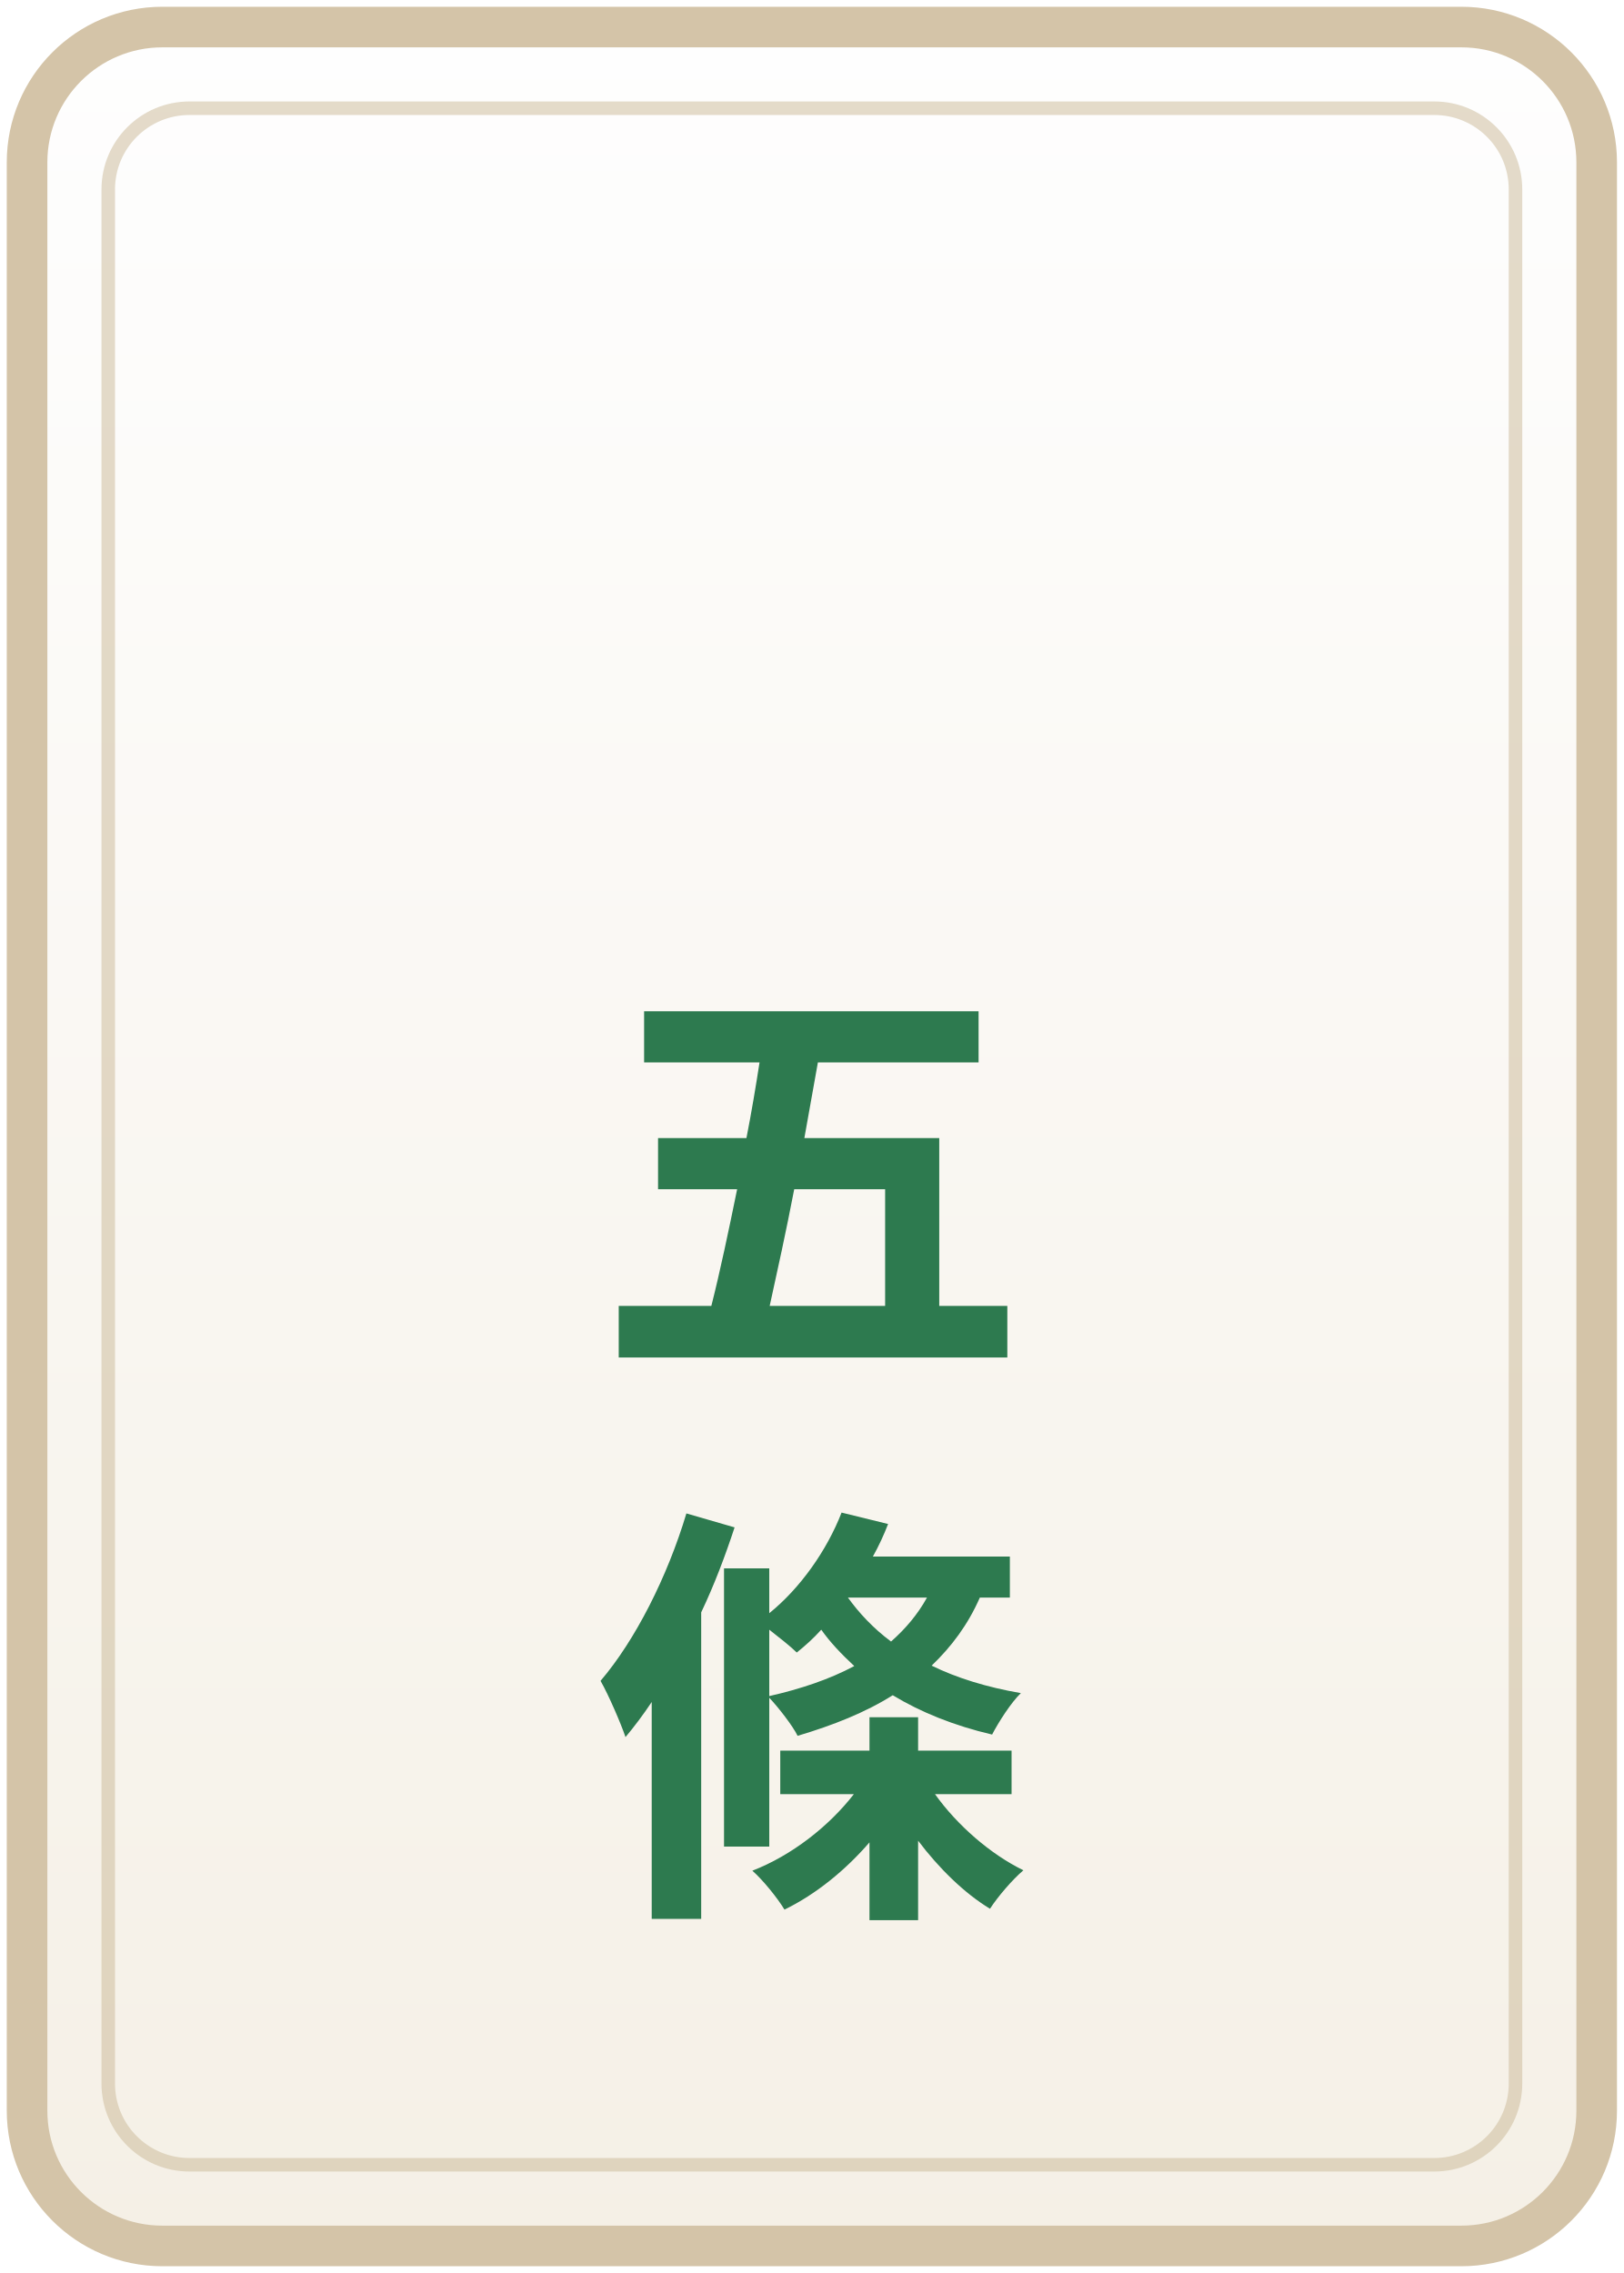
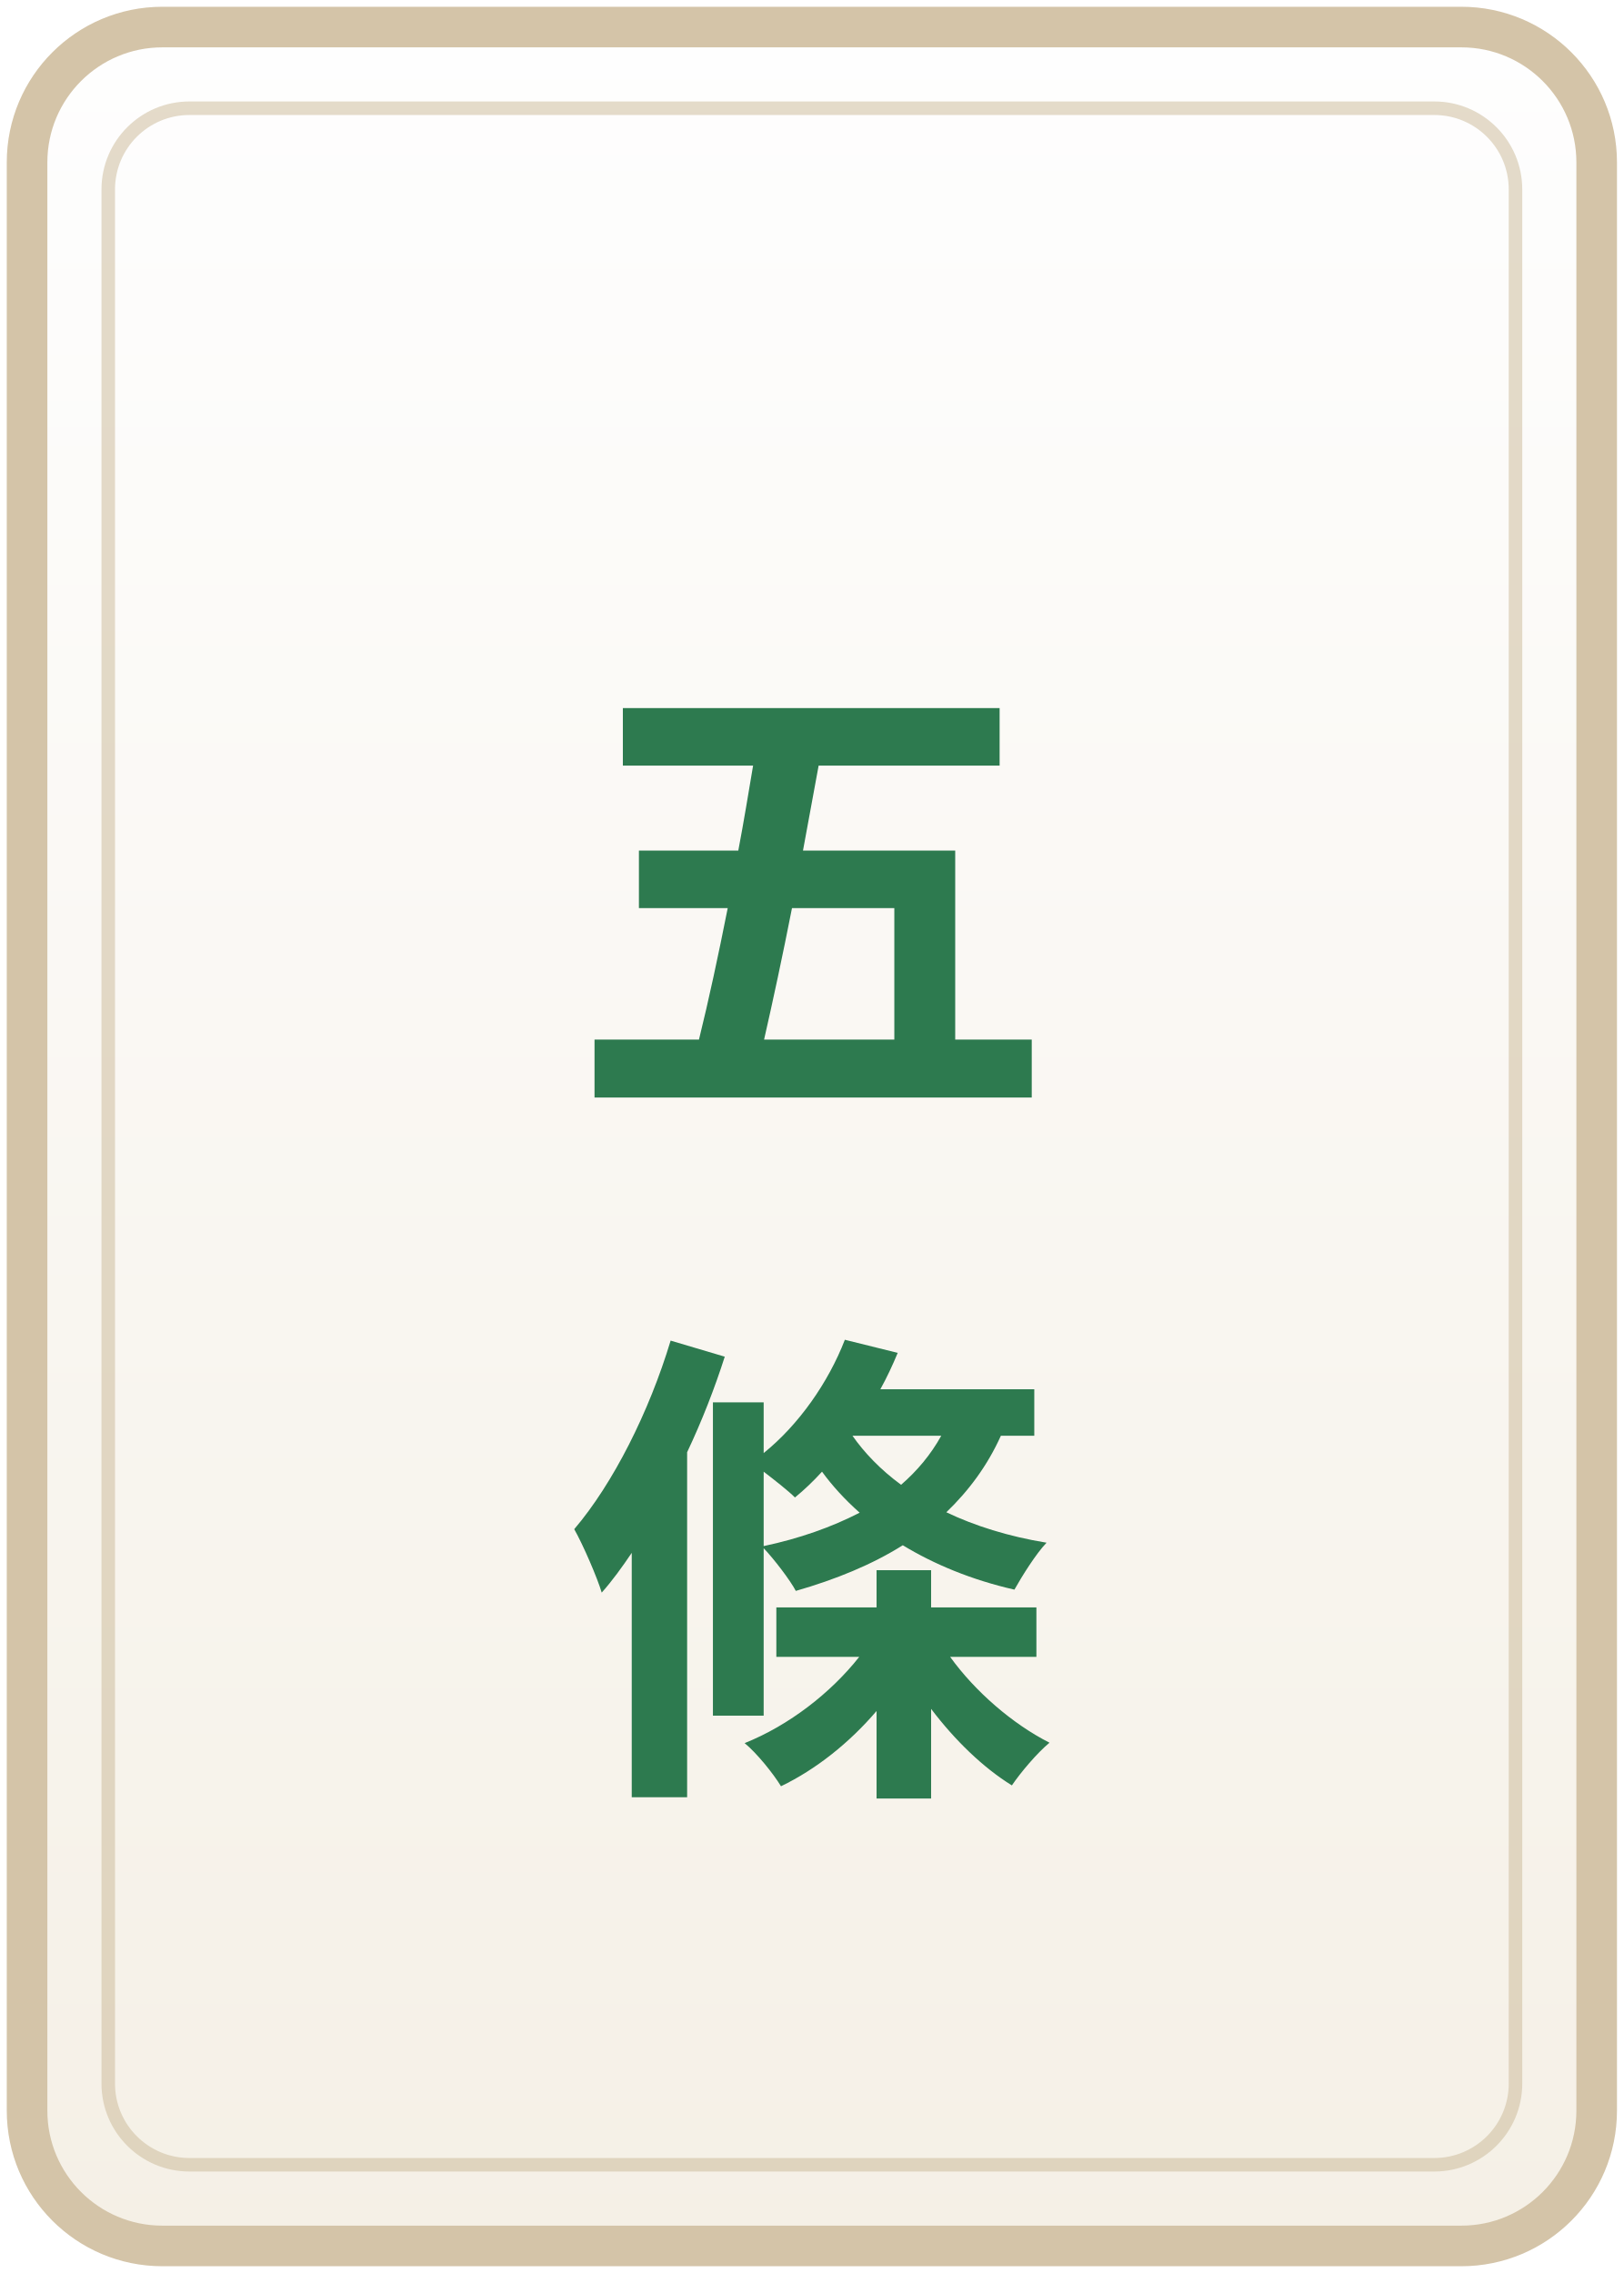
<svg xmlns="http://www.w3.org/2000/svg" width="60" height="84" viewBox="0 0 60 84">
  <defs>
    <linearGradient id="tileBg" x1="0%" y1="0%" x2="0%" y2="100%">
      <stop offset="0%" style="stop-color:#fefefe;stop-opacity:1" />
      <stop offset="100%" style="stop-color:#f5f0e6;stop-opacity:1" />
    </linearGradient>
  </defs>
  <rect x="1" y="1" width="58" height="82" rx="5" fill="url(#tileBg)" stroke="#d4c4a8" stroke-width="1.5" />
  <rect x="4" y="4" width="52" height="76" rx="3" fill="none" stroke="#c9b896" stroke-width="0.5" opacity="0.5" />
  <g transform="translate(30, 42)">
-     <text x="0" y="5" font-size="16" font-weight="bold" fill="#2d7a4f" text-anchor="middle" writing-mode="tb" font-family="Arial, sans-serif">五</text>
-     <text x="0" y="25" font-size="16" font-weight="bold" fill="#2d7a4f" text-anchor="middle" writing-mode="tb" font-family="Arial, sans-serif">條</text>
+     <text x="0" y="-5" font-size="18" font-weight="bold" fill="#2d7a4f" text-anchor="middle" writing-mode="tb" font-family="Microsoft JhengHei, Arial, sans-serif">五</text>
+     <text x="0" y="20" font-size="18" font-weight="bold" fill="#2d7a4f" text-anchor="middle" writing-mode="tb" font-family="Microsoft JhengHei, Arial, sans-serif">條</text>
  </g>
</svg>
